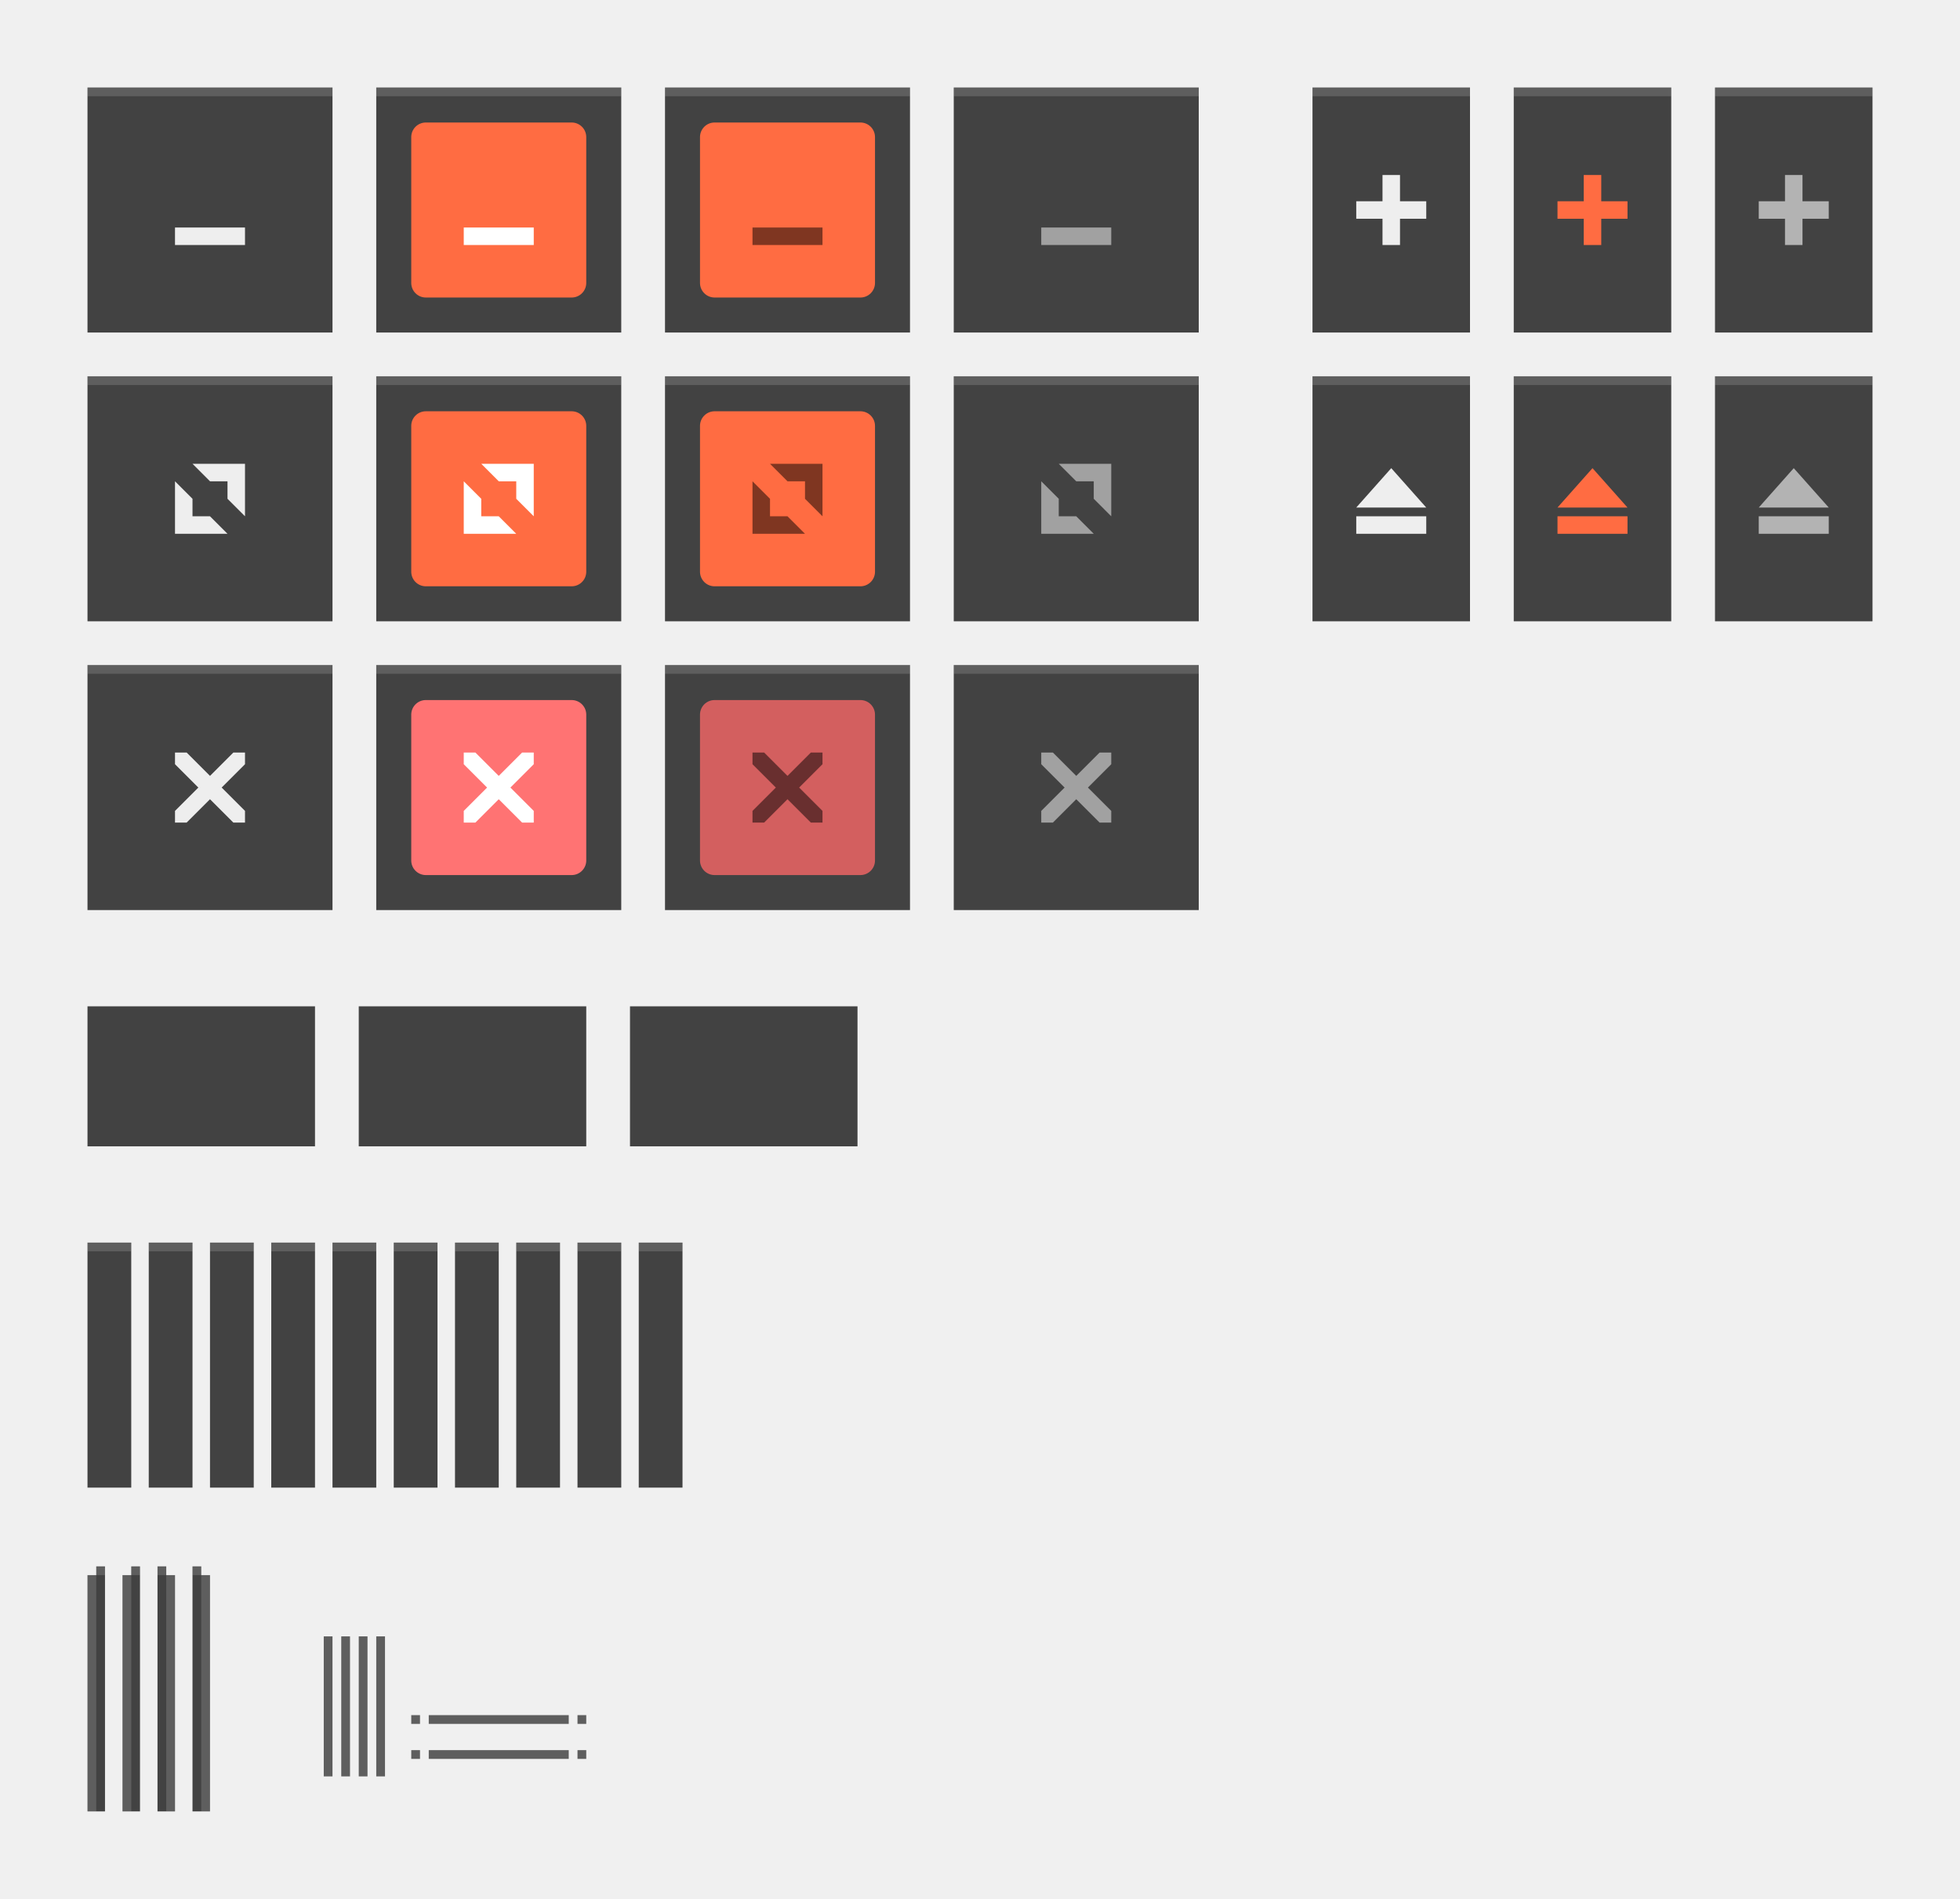
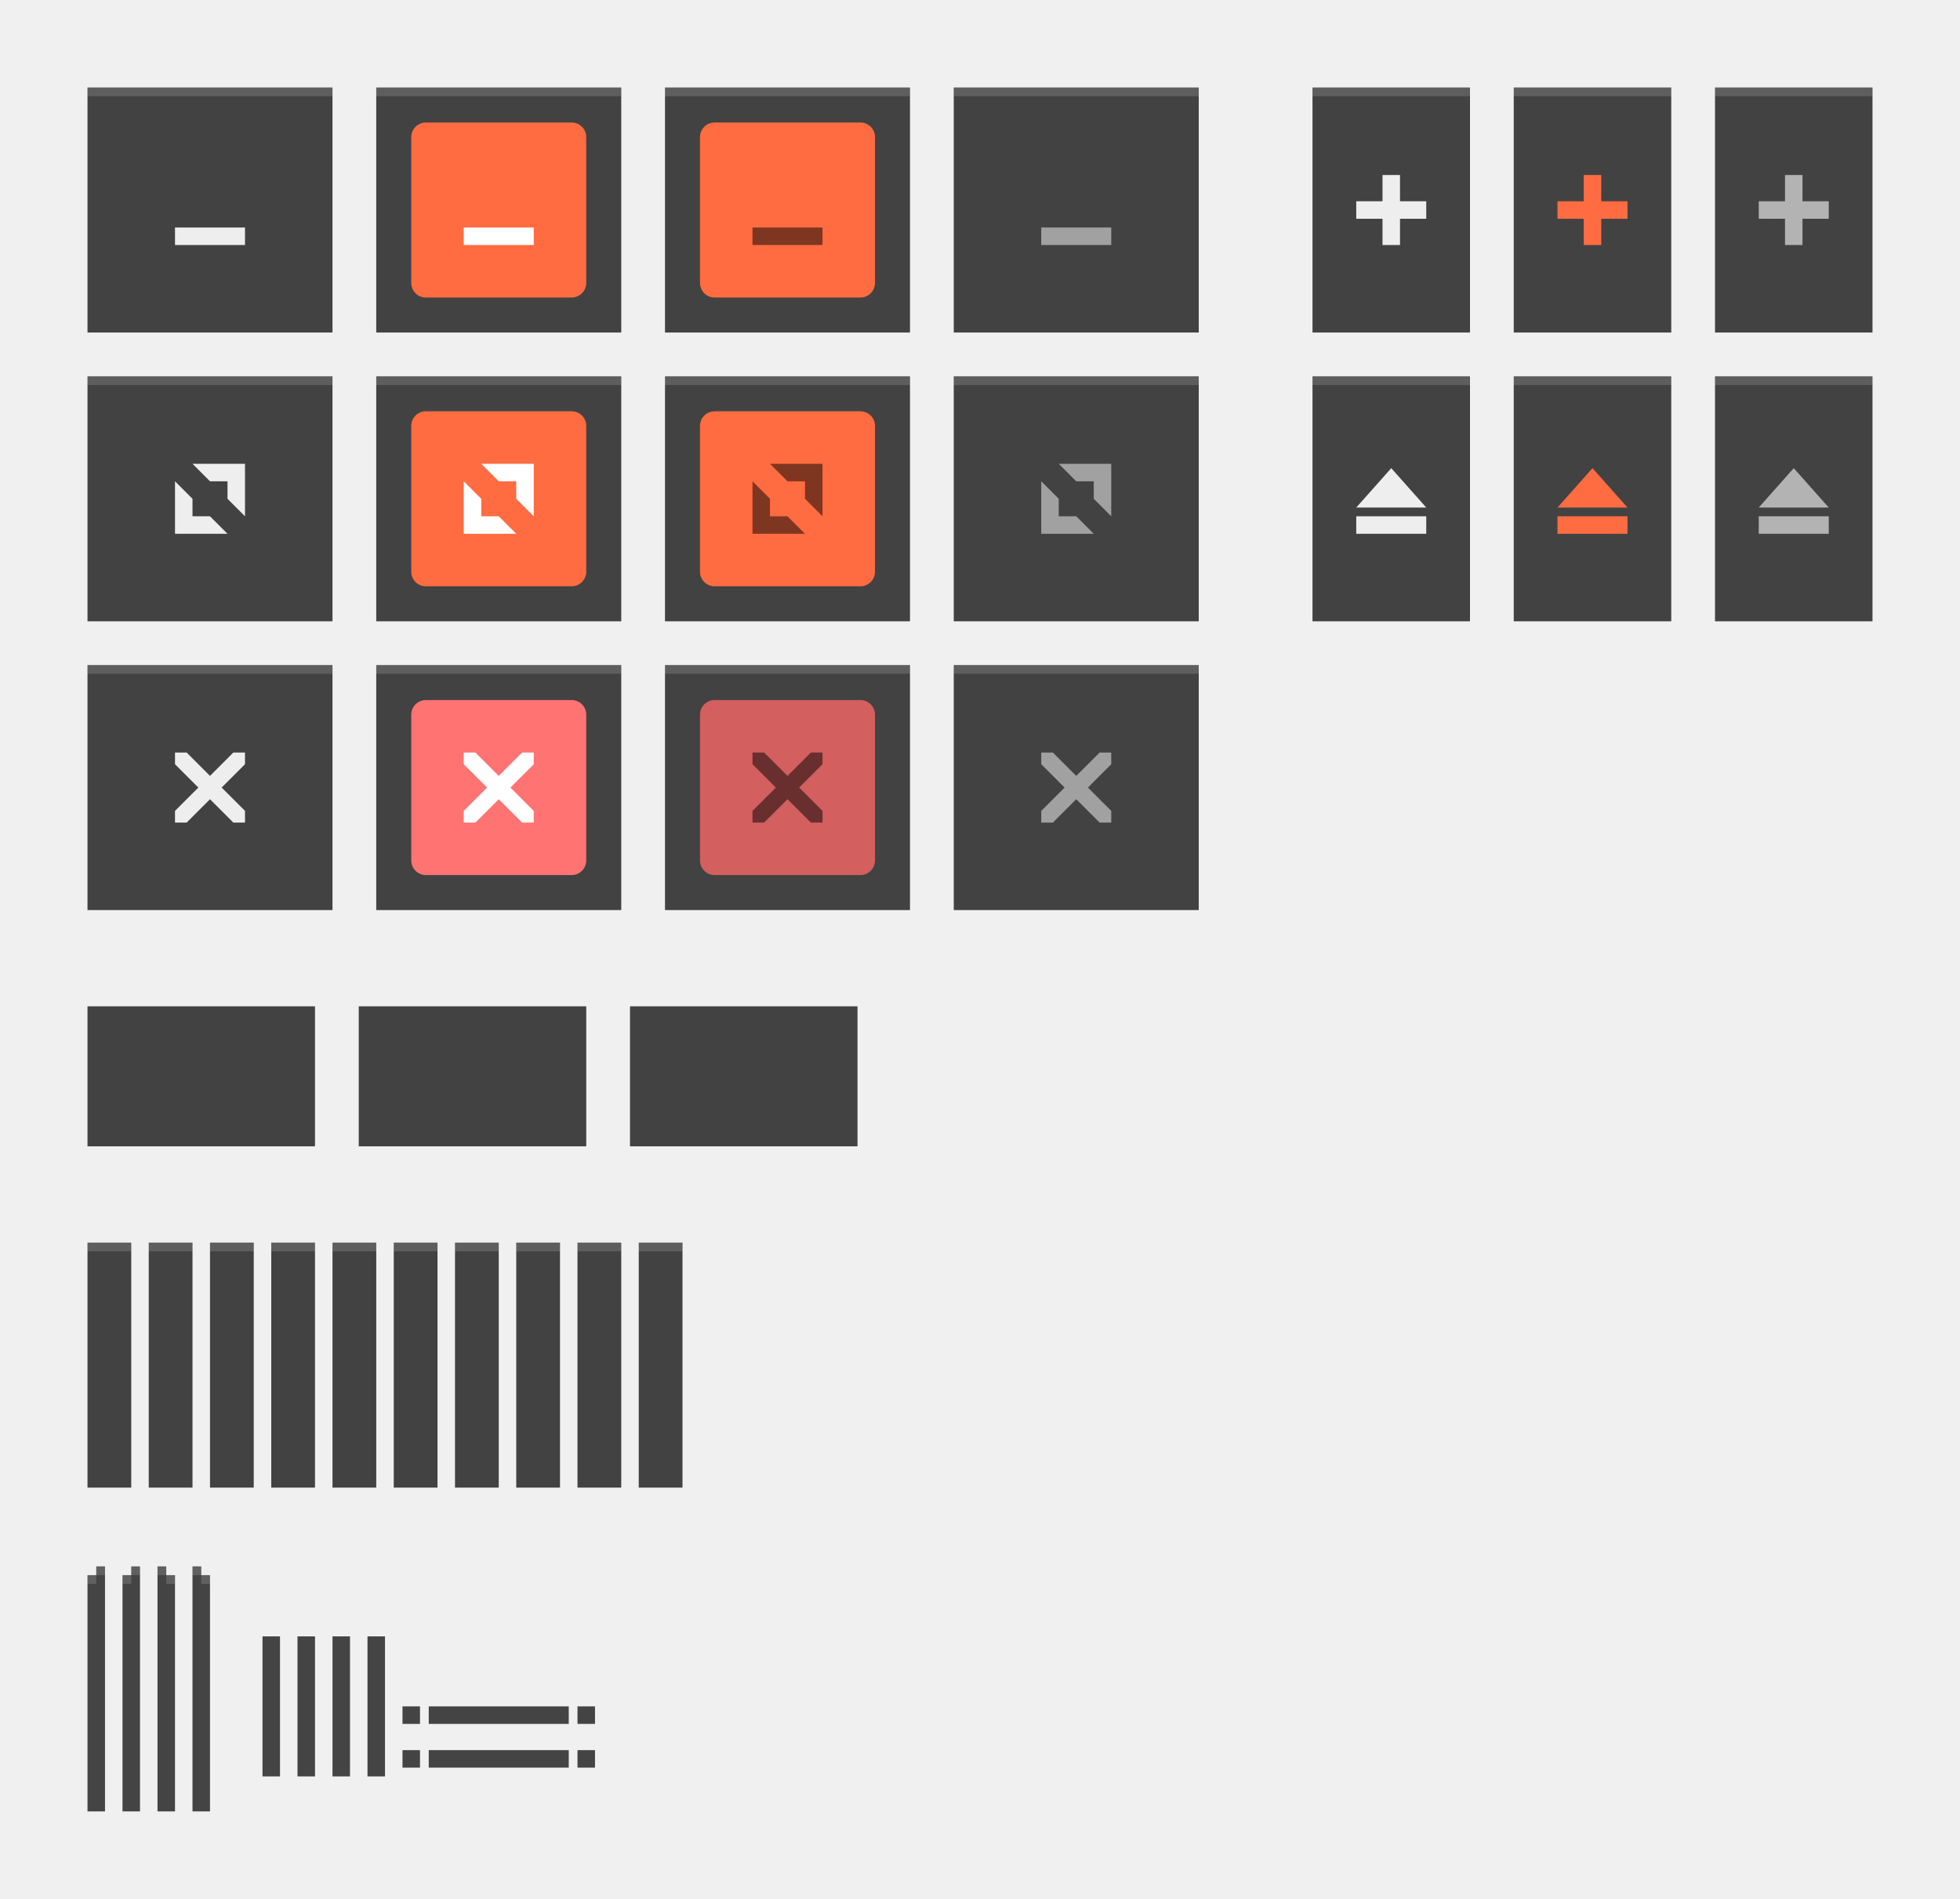
<svg xmlns="http://www.w3.org/2000/svg" xmlns:ns1="http://www.openswatchbook.org/uri/2009/osb" xmlns:xlink="http://www.w3.org/1999/xlink" width="224" height="217" viewBox="0 0 224 217" id="svg2" version="1.1">
  <defs id="defs4">
    <linearGradient id="selected_bg_color" ns1:paint="solid">
      <stop style="stop-color:#5294e2;stop-opacity:1;" offset="0" id="stop4407" />
    </linearGradient>
    <linearGradient id="selected_fg_color" ns1:paint="solid">
      <stop style="stop-color:#ffffffgit;stop-opacity:1;" offset="0" id="stop4402" />
    </linearGradient>
  </defs>
  <g id="layer1" transform="translate(5,-547.3622)" style="display:inline">
    <rect style="opacity:1;fill:#424242;fill-opacity:1;stroke:none;stroke-width:1;stroke-linecap:butt;stroke-linejoin:round;stroke-miterlimit:4;stroke-dasharray:none;stroke-dashoffset:0;stroke-opacity:1" id="menu-active" width="26" height="16" x="5" y="662.362" />
    <use x="0" y="0" xlink:href="#g4206" id="title-1-active" transform="matrix(0.1785714,0,0,1,4.107143,132)" width="100%" height="100%" />
    <g id="stick-active">
      <use height="100%" width="100%" transform="matrix(0.6428571,0,0,1,141.7857,-2.2617187e-5)" id="use4210" xlink:href="#g4206" y="0" x="0" />
      <g style="fill:#a4aab7;fill-opacity:1" transform="translate(2,2.999989)" id="g5140">
        <rect style="opacity:1;fill:#eeeeee;fill-opacity:1;stroke:none;stroke-width:1;stroke-linecap:butt;stroke-linejoin:round;stroke-miterlimit:4;stroke-dasharray:none;stroke-dashoffset:0;stroke-opacity:1" id="rect5123" width="2" height="8" x="151" y="564.362" />
        <rect style="opacity:1;fill:#eeeeee;fill-opacity:1;stroke:none;stroke-width:1;stroke-linecap:butt;stroke-linejoin:round;stroke-miterlimit:4;stroke-dasharray:none;stroke-dashoffset:0;stroke-opacity:1" id="rect5123-1" width="2" height="8" x="567.362" y="-156" transform="rotate(90)" />
      </g>
    </g>
    <g id="stick-pressed">
      <use height="100%" width="100%" transform="translate(23,-7.3828127e-6)" id="use5113" xlink:href="#use4210" y="0" x="0" />
      <g style="fill:#5294e2;fill-opacity:1" transform="translate(25,2.999981)" id="g5140-7">
        <rect style="opacity:1;fill:#ff6c42;fill-opacity:1;stroke:none;stroke-width:1;stroke-linecap:butt;stroke-linejoin:round;stroke-miterlimit:4;stroke-dasharray:none;stroke-dashoffset:0;stroke-opacity:1" id="rect5123-7" width="2" height="8" x="151" y="564.362" />
        <rect style="opacity:1;fill:#ff6c42;fill-opacity:1;stroke:none;stroke-width:1;stroke-linecap:butt;stroke-linejoin:round;stroke-miterlimit:4;stroke-dasharray:none;stroke-dashoffset:0;stroke-opacity:1" id="rect5123-1-1" width="2" height="8" x="567.362" y="-156" transform="rotate(90)" />
      </g>
    </g>
    <g id="stick-inactive">
      <use height="100%" width="100%" transform="translate(46,-7.3828127e-6)" id="use5115" xlink:href="#use4210" y="0" x="0" />
      <g style="fill:#b9bfce;fill-opacity:1" transform="translate(48,2.999981)" id="g5140-1">
        <rect style="opacity:1;fill:#b3b3b3;fill-opacity:1;stroke:none;stroke-width:1;stroke-linecap:butt;stroke-linejoin:round;stroke-miterlimit:4;stroke-dasharray:none;stroke-dashoffset:0;stroke-opacity:1" id="rect5123-5" width="2" height="8" x="151" y="564.362" />
        <rect style="opacity:1;fill:#b3b3b3;fill-opacity:1;stroke:none;stroke-width:1;stroke-linecap:butt;stroke-linejoin:round;stroke-miterlimit:4;stroke-dasharray:none;stroke-dashoffset:0;stroke-opacity:1" id="rect5123-1-9" width="2" height="8" x="567.362" y="-156" transform="rotate(90)" />
      </g>
    </g>
    <g id="shade-active">
      <use height="100%" width="100%" transform="translate(-3.4e-7,32.99999)" id="use5117" xlink:href="#use4210" y="0" x="0" />
      <g style="fill:#a4aab7;fill-opacity:1" transform="translate(-4.68e-6,-1.000023)" id="g5193">
        <rect transform="rotate(90)" y="-158" x="607.362" height="8" width="2" id="rect5123-1-7" style="opacity:1;fill:#eeeeee;fill-opacity:1;stroke:none;stroke-width:1;stroke-linecap:butt;stroke-linejoin:round;stroke-miterlimit:4;stroke-dasharray:none;stroke-dashoffset:0;stroke-opacity:1" />
        <path style="opacity:1;fill:#eeeeee;fill-opacity:1;stroke:none;stroke-width:1;stroke-linecap:butt;stroke-linejoin:round;stroke-miterlimit:4;stroke-dasharray:none;stroke-dashoffset:0;stroke-opacity:1" d="m 154,601.862 4,4.5 h -8 z" id="rect5190" />
      </g>
    </g>
    <g id="shade-pressed">
      <use height="100%" width="100%" transform="translate(23,32.99999)" id="use5119" xlink:href="#use4210" y="0" x="0" />
      <g style="fill:#5294e2;fill-opacity:1" transform="translate(23,-1.000023)" id="g5193-7">
        <rect transform="rotate(90)" y="-158" x="607.362" height="8" width="2" id="rect5123-1-7-6" style="opacity:1;fill:#ff6c42;fill-opacity:1;stroke:none;stroke-width:1;stroke-linecap:butt;stroke-linejoin:round;stroke-miterlimit:4;stroke-dasharray:none;stroke-dashoffset:0;stroke-opacity:1" />
        <path style="opacity:1;fill:#ff6c42;fill-opacity:1;stroke:none;stroke-width:1;stroke-linecap:butt;stroke-linejoin:round;stroke-miterlimit:4;stroke-dasharray:none;stroke-dashoffset:0;stroke-opacity:1" d="m 154,601.862 4,4.5 h -8 z" id="rect5190-7" />
      </g>
    </g>
    <g id="shade-inactive">
      <use height="100%" width="100%" transform="translate(46,32.99999)" id="use5121" xlink:href="#use4210" y="0" x="0" />
      <g style="fill:#b9bfce;fill-opacity:1" transform="translate(46,-1.000023)" id="g5193-3">
        <rect transform="rotate(90)" y="-158" x="607.362" height="8" width="2" id="rect5123-1-7-65" style="opacity:1;fill:#b3b3b3;fill-opacity:1;stroke:none;stroke-width:1;stroke-linecap:butt;stroke-linejoin:round;stroke-miterlimit:4;stroke-dasharray:none;stroke-dashoffset:0;stroke-opacity:1" />
        <path style="opacity:1;fill:#b3b3b3;fill-opacity:1;stroke:none;stroke-width:1;stroke-linecap:butt;stroke-linejoin:round;stroke-miterlimit:4;stroke-dasharray:none;stroke-dashoffset:0;stroke-opacity:1" d="m 154,601.862 4,4.5 h -8 z" id="rect5190-6" />
      </g>
    </g>
    <use x="0" y="0" xlink:href="#menu-active" id="menu-inactive" transform="translate(62,-2.2617187e-5)" width="100%" height="100%" />
    <use x="0" y="0" xlink:href="#menu-active" id="menu-pressed" transform="translate(31,-2.2617187e-5)" width="100%" height="100%" />
    <use x="0" y="0" xlink:href="#title-1-active" id="title-2-active" transform="translate(7,-2.6171874e-6)" width="100%" height="100%" />
    <use x="0" y="0" xlink:href="#title-1-active" id="title-3-active" transform="translate(14,-2.6171872e-6)" width="100%" height="100%" />
    <use x="0" y="0" xlink:href="#title-1-active" id="title-4-active" transform="translate(21,-2.6171874e-6)" width="100%" height="100%" />
    <use x="0" y="0" xlink:href="#title-1-active" id="title-5-active" transform="translate(28,-2.6171874e-6)" width="100%" height="100%" />
    <use x="0" y="0" xlink:href="#title-1-active" id="title-1-inactive" transform="translate(35,-2.6171874e-6)" width="100%" height="100%" />
    <use x="0" y="0" xlink:href="#title-1-active" id="title-2-inactive" transform="translate(42,-2.6171874e-6)" width="100%" height="100%" />
    <use x="0" y="0" xlink:href="#title-1-active" id="title-3-inactive" transform="translate(49,-2.6171874e-6)" width="100%" height="100%" />
    <use x="0" y="0" xlink:href="#title-1-active" id="title-4-inactive" transform="translate(56,-2.6171874e-6)" width="100%" height="100%" />
    <use x="0" y="0" xlink:href="#title-1-active" id="title-5-inactive" transform="translate(63,-2.6171874e-6)" width="100%" height="100%" />
-     <g id="top-left-active">
-       <path id="rect4138-9" transform="translate(0,552.3622)" d="m 6,174 v 1 H 5 v 27 h 2 v -28 z" style="opacity:1;fill:#424242;fill-opacity:1;stroke:none;stroke-width:1;stroke-linecap:butt;stroke-linejoin:round;stroke-miterlimit:4;stroke-dasharray:none;stroke-dashoffset:0;stroke-opacity:1" />
-       <rect y="726.362" x="6" height="1" width="1" id="rect5348" style="opacity:0.15;fill:#ffffff;fill-opacity:1;stroke:none;stroke-width:1;stroke-linecap:butt;stroke-linejoin:round;stroke-miterlimit:4;stroke-dasharray:none;stroke-dashoffset:0;stroke-opacity:1" />
-       <rect y="727.362" x="5" height="27" width="1" id="rect5350" style="opacity:0.15;fill:#ffffff;fill-opacity:1;stroke:none;stroke-width:5.196;stroke-linecap:butt;stroke-linejoin:round;stroke-miterlimit:4;stroke-dasharray:none;stroke-dashoffset:0;stroke-opacity:1" />
-     </g>
-     <use x="0" y="0" xlink:href="#top-left-active" id="top-left-inactive" transform="translate(4,-2.2617187e-5)" width="100%" height="100%" />
-     <use x="0" y="0" xlink:href="#top-left-active" id="top-right-active" transform="matrix(-1,0,0,1,20,-2.2617187e-5)" width="100%" height="100%" />
-     <use x="0" y="0" xlink:href="#top-left-active" id="top-right-inactive" transform="matrix(-1,0,0,1,24,-2.2617187e-5)" width="100%" height="100%" />
-     <rect style="opacity:1;fill:#5e5e5e;fill-opacity:1;stroke:none;stroke-width:1;stroke-linecap:butt;stroke-linejoin:round;stroke-miterlimit:4;stroke-dasharray:none;stroke-dashoffset:0;stroke-opacity:1" id="right-active" width="1" height="16" x="-37" y="734.362" transform="scale(-1,1)" />
-     <rect style="opacity:1;fill:#5e5e5e;fill-opacity:1;stroke:none;stroke-width:1;stroke-linecap:butt;stroke-linejoin:round;stroke-miterlimit:4;stroke-dasharray:none;stroke-dashoffset:0;stroke-opacity:1" id="right-inactive" width="1" height="16" x="-39" y="734.362" transform="scale(-1,1)" />
-     <rect style="opacity:1;fill:#5e5e5e;fill-opacity:1;stroke:none;stroke-width:0.577;stroke-linecap:butt;stroke-linejoin:round;stroke-miterlimit:4;stroke-dasharray:none;stroke-dashoffset:0;stroke-opacity:1" id="bottom-inactive" width="1" height="16" x="-748.362" y="-60" transform="matrix(0,-1,-1,0,0,0)" />
-     <rect style="opacity:1;fill:#5e5e5e;fill-opacity:1;stroke:none;stroke-width:1;stroke-linecap:butt;stroke-linejoin:round;stroke-miterlimit:4;stroke-dasharray:none;stroke-dashoffset:0;stroke-opacity:1" id="left-active" width="1" height="16" x="-33" y="734.362" transform="scale(-1,1)" />
-     <rect style="opacity:1;fill:#5e5e5e;fill-opacity:1;stroke:none;stroke-width:1;stroke-linecap:butt;stroke-linejoin:round;stroke-miterlimit:4;stroke-dasharray:none;stroke-dashoffset:0;stroke-opacity:1" id="left-inactive" width="1" height="16" x="-35" y="734.362" transform="scale(-1,1)" />
-     <rect style="opacity:1;fill:#5e5e5e;fill-opacity:1;stroke:none;stroke-width:0.577;stroke-linecap:butt;stroke-linejoin:round;stroke-miterlimit:4;stroke-dasharray:none;stroke-dashoffset:0;stroke-opacity:1" id="bottom-active" width="1" height="16" x="-744.362" y="-60" transform="matrix(0,-1,-1,0,0,0)" />
-     <path style="opacity:1;fill:#5e5e5e;fill-opacity:1;stroke:none;stroke-width:0.333;stroke-linecap:butt;stroke-linejoin:round;stroke-miterlimit:4;stroke-dasharray:none;stroke-dashoffset:0;stroke-opacity:1" d="m 42,743.362 v 0.667 0.333 H 42.333 43 v -1 z" id="bottom-left-active" />
-     <path style="opacity:1;fill:#5e5e5e;fill-opacity:1;stroke:none;stroke-width:0.333;stroke-linecap:butt;stroke-linejoin:round;stroke-miterlimit:4;stroke-dasharray:none;stroke-dashoffset:0;stroke-opacity:1" d="m 61,743.362 v 1 H 61.667 62 v -0.333 -0.667 z" id="bottom-right-active" />
-     <path style="opacity:1;fill:#5e5e5e;fill-opacity:1;stroke:none;stroke-width:0.333;stroke-linecap:butt;stroke-linejoin:round;stroke-miterlimit:4;stroke-dasharray:none;stroke-dashoffset:0;stroke-opacity:1" d="m 61,747.362 v 1 H 61.667 62 v -0.333 -0.667 z" id="bottom-right-inactive" />
-     <path style="opacity:1;fill:#5e5e5e;fill-opacity:1;stroke:none;stroke-width:0.333;stroke-linecap:butt;stroke-linejoin:round;stroke-miterlimit:4;stroke-dasharray:none;stroke-dashoffset:0;stroke-opacity:1" d="m 42,747.362 v 0.667 0.333 H 42.333 43 v -1 z" id="bottom-left-inactive" />
    <g id="close-active">
      <use height="100%" width="100%" transform="translate(0,65.99998)" id="use4234" xlink:href="#g4206" y="0" x="0" />
      <g id="titlebutton-close-dark" transform="translate(-483,-133)">
        <rect style="opacity:1;fill:#3399ff;fill-opacity:0;stroke:none;stroke-width:1;stroke-miterlimit:4;stroke-dasharray:none;stroke-dashoffset:0;stroke-opacity:1" id="rect7256" width="20" height="20" x="492" y="760.362" ry="1.667" />
        <path style="fill:#eeeeee;fill-opacity:1;stroke:none" d="m 498,766.362 v 1.333 l 2.667,2.667 -2.667,2.667 v 1.333 h 1.333 l 2.667,-2.667 2.667,2.667 h 1.333 v -1.333 l -2.667,-2.667 2.667,-2.667 v -1.333 h -1.333 l -2.667,2.667 -2.667,-2.667 z" id="path7264" />
      </g>
    </g>
    <g id="hide-active">
      <g style="opacity:1" id="g4206">
        <rect style="opacity:1;fill:#424242;fill-opacity:1;stroke:none;stroke-width:1;stroke-linecap:butt;stroke-linejoin:round;stroke-miterlimit:4;stroke-dasharray:none;stroke-dashoffset:0;stroke-opacity:1" id="rect4138" width="28" height="28" x="5" y="557.362" />
        <rect style="opacity:0.15;fill:#ffffff;fill-opacity:1;stroke:none;stroke-width:1;stroke-linecap:butt;stroke-linejoin:round;stroke-miterlimit:4;stroke-dasharray:none;stroke-dashoffset:0;stroke-opacity:1" id="rect4204" width="28" height="1" x="5" y="557.362" />
      </g>
      <g id="titlebutton-minimize-dark" transform="translate(-435,-198.9999)">
        <rect style="opacity:1;fill:#3399ff;fill-opacity:0;stroke:none;stroke-width:1;stroke-miterlimit:4;stroke-dasharray:none;stroke-dashoffset:0;stroke-opacity:1" id="rect7258" width="20" height="20" x="444" y="760.362" ry="1.667" />
        <rect y="772.362" x="450" height="2" width="8" id="rect7268" style="opacity:1;fill:#eeeeee;fill-opacity:1;stroke:none;stroke-width:1;stroke-miterlimit:4;stroke-dasharray:none;stroke-dashoffset:0;stroke-opacity:1" />
      </g>
    </g>
    <g id="maximize-active">
      <use height="100%" width="100%" transform="translate(0,32.99998)" id="use4220" xlink:href="#g4206" y="0" x="0" />
      <g id="titlebutton-maximize-dark" transform="translate(-459,-166)">
        <rect ry="1.667" y="760.362" x="468" height="20" width="20" id="rect7262" style="opacity:1;fill:#3399ff;fill-opacity:0;stroke:none;stroke-width:1;stroke-miterlimit:4;stroke-dasharray:none;stroke-dashoffset:0;stroke-opacity:1" />
        <path id="path7272" d="m 476,766.362 2,2 h 2 v 2 l 2,2 v -6 z m -2,2 v 6 h 6 l -2,-2 h -2 v -2 z" style="fill:#eeeeee;fill-opacity:1;fill-rule:evenodd;stroke:none;stroke-width:1px;stroke-linecap:butt;stroke-linejoin:miter;stroke-opacity:1" />
      </g>
    </g>
    <g id="close-prelight">
      <use height="100%" width="100%" transform="translate(33,65.99998)" id="use4226" xlink:href="#g4206" y="0" x="0" />
      <g id="titlebutton-close-hover-dark" transform="translate(-450,-165)">
        <rect ry="1.667" y="792.362" x="492" height="20" width="20" id="rect7274" style="opacity:1;fill:#ff7373;fill-opacity:1;stroke:none;stroke-width:1;stroke-miterlimit:4;stroke-dasharray:none;stroke-dashoffset:0;stroke-opacity:1" />
        <path id="path7276" d="m 498,798.362 v 1.333 l 2.667,2.667 -2.667,2.667 v 1.333 h 1.333 l 2.667,-2.667 2.667,2.667 h 1.333 v -1.333 l -2.667,-2.667 2.667,-2.667 v -1.333 h -1.333 l -2.667,2.667 -2.667,-2.667 z" style="fill:#ffffff;fill-opacity:1;stroke:none" />
      </g>
    </g>
    <g id="hide-prelight">
      <use height="100%" width="100%" transform="translate(33,-2.2617187e-5)" id="use4214" xlink:href="#g4206" y="0" x="0" />
      <g id="titlebutton-minimize-hover-dark" transform="translate(-402,-231)">
        <rect ry="1.667" y="792.362" x="444" height="20" width="20" id="rect7278" style="opacity:1;fill:#ff6c42;fill-opacity:1;stroke:none;stroke-width:1;stroke-miterlimit:4;stroke-dasharray:none;stroke-dashoffset:0;stroke-opacity:1" />
        <rect style="opacity:1;fill:#ffffff;fill-opacity:1;stroke:none;stroke-width:1;stroke-miterlimit:4;stroke-dasharray:none;stroke-dashoffset:0;stroke-opacity:1" id="rect7280" width="8" height="2" x="450" y="804.362" />
      </g>
    </g>
    <g id="maximize-prelight">
      <use height="100%" width="100%" transform="translate(33,32.99998)" id="use4222" xlink:href="#g4206" y="0" x="0" />
      <g id="titlebutton-maximize-hover-dark" transform="translate(-426,-198)">
        <rect style="opacity:1;fill:#ff6c42;fill-opacity:1;stroke:none;stroke-width:1;stroke-miterlimit:4;stroke-dasharray:none;stroke-dashoffset:0;stroke-opacity:1" id="rect7282" width="20" height="20" x="468" y="792.362" ry="1.667" />
        <path style="fill:#ffffff;fill-opacity:1;fill-rule:evenodd;stroke:none;stroke-width:1px;stroke-linecap:butt;stroke-linejoin:miter;stroke-opacity:1" d="m 476,798.362 2,2 h 2 v 2 l 2,2 v -6 z m -2,2 v 6 h 6 l -2,-2 h -2 v -2 z" id="path7284" />
      </g>
    </g>
    <g id="close-inactive">
      <use height="100%" width="100%" transform="translate(99,65.99998)" id="use4238" xlink:href="#g4206" y="0" x="0" />
      <g id="titlebutton-close-backdrop-dark" transform="translate(-464.0001,-133)">
        <g transform="translate(-8.3841861e-7,-6.0161582e-5)" id="titlebutton-close-backdrop-dark-5">
          <path style="opacity:0.5;fill:#ffffff;fill-opacity:1;stroke:none" d="m 578,766.362 v 1.333 l 2.667,2.667 -2.667,2.667 v 1.333 h 1.333 l 2.667,-2.667 2.667,2.667 h 1.333 v -1.333 l -2.667,-2.667 2.667,-2.667 v -1.333 h -1.333 l -2.667,2.667 -2.667,-2.667 z" id="path7288-2" />
          <rect style="opacity:1;fill:#3399ff;fill-opacity:0;stroke:none;stroke-width:1;stroke-miterlimit:4;stroke-dasharray:none;stroke-dashoffset:0;stroke-opacity:1" id="rect7298-3" width="20" height="20" x="572" y="760.362" ry="1.667" />
        </g>
      </g>
    </g>
    <g id="maximize-inactive">
      <use height="100%" width="100%" transform="translate(99,32.99998)" id="use4232" xlink:href="#g4206" y="0" x="0" />
      <g id="titlebutton-maximize-backdrop-dark" transform="translate(-440.0001,-166)">
        <g transform="translate(-8.3841861e-7,-6.0161582e-5)" id="titlebutton-maximize-backdrop-dark-8">
          <path id="path7296-1" d="m 556,766.362 2,2 h 2 v 2 l 2,2 v -6 z m -2,2 v 6 h 6 l -2,-2 h -2 v -2 z" style="opacity:0.5;fill:#ffffff;fill-opacity:1;fill-rule:evenodd;stroke:none;stroke-width:1px;stroke-linecap:butt;stroke-linejoin:miter;stroke-opacity:1" />
          <rect ry="1.667" y="760.362" x="548" height="20" width="20" id="rect7302-3" style="opacity:1;fill:#3399ff;fill-opacity:0;stroke:none;stroke-width:1;stroke-miterlimit:4;stroke-dasharray:none;stroke-dashoffset:0;stroke-opacity:1" />
        </g>
      </g>
    </g>
    <g id="hide-inactive">
      <use height="100%" width="100%" transform="translate(99,-2.2617187e-5)" id="use4218" xlink:href="#g4206" y="0" x="0" />
      <g id="titlebutton-minimize-backdrop-dark" transform="translate(-416.0001,-199)">
        <g transform="translate(-8.3841861e-7,-6.0161582e-5)" id="titlebutton-minimize-backdrop-dark-1">
          <rect y="772.362" x="530" height="2" width="8" id="rect7292-9" style="opacity:0.5;fill:#ffffff;fill-opacity:1;stroke:none;stroke-width:1;stroke-miterlimit:4;stroke-dasharray:none;stroke-dashoffset:0;stroke-opacity:1" />
          <rect style="opacity:1;fill:#3399ff;fill-opacity:0;stroke:none;stroke-width:1;stroke-miterlimit:4;stroke-dasharray:none;stroke-dashoffset:0;stroke-opacity:1" id="rect7300-9" width="20" height="20" x="524" y="760.362" ry="1.667" />
        </g>
      </g>
    </g>
    <g id="close-pressed">
      <use height="100%" width="100%" transform="translate(66,65.99998)" id="use4236" xlink:href="#g4206" y="0" x="0" />
      <g transform="translate(-417,-165)" id="titlebutton-close-active-dark">
        <rect style="opacity:1;fill:#d35f5f;fill-opacity:1;stroke:none;stroke-width:1;stroke-miterlimit:4;stroke-dasharray:none;stroke-dashoffset:0;stroke-opacity:1" id="rect268" width="20" height="20" x="492" y="792.362" ry="1.667" />
        <path style="opacity:0.5;fill:#000000;fill-opacity:1;stroke:none" d="m 498,798.362 v 1.333 l 2.667,2.667 -2.667,2.667 v 1.333 h 1.333 l 2.667,-2.667 2.667,2.667 h 1.333 v -1.333 l -2.667,-2.667 2.667,-2.667 v -1.333 h -1.333 l -2.667,2.667 -2.667,-2.667 z" id="path270" />
      </g>
    </g>
    <g id="hide-pressed">
      <use height="100%" width="100%" transform="translate(66,-2.2617187e-5)" id="use4216" xlink:href="#g4206" y="0" x="0" />
      <g transform="translate(-369,-231)" id="titlebutton-minimize-active-dark">
        <rect style="opacity:1;fill:#ff6c42;fill-opacity:1;stroke:none;stroke-width:1;stroke-miterlimit:4;stroke-dasharray:none;stroke-dashoffset:0;stroke-opacity:1" id="rect274" width="20" height="20" x="444" y="792.362" ry="1.667" />
        <rect y="804.362" x="450" height="2" width="8" id="rect276" style="opacity:0.5;fill:#000000;fill-opacity:1;stroke:none;stroke-width:1;stroke-miterlimit:4;stroke-dasharray:none;stroke-dashoffset:0;stroke-opacity:1" />
      </g>
    </g>
    <g id="maximize-pressed">
      <use height="100%" width="100%" transform="translate(66,32.99998)" id="use4228" xlink:href="#g4206" y="0" x="0" />
      <g transform="translate(-393,-198)" id="titlebutton-maximize-active-dark">
        <rect ry="1.667" y="792.362" x="468" height="20" width="20" id="rect280" style="opacity:1;fill:#ff6c42;fill-opacity:1;stroke:none;stroke-width:1;stroke-miterlimit:4;stroke-dasharray:none;stroke-dashoffset:0;stroke-opacity:1" />
        <path id="path282" d="m 476,798.362 2,2 h 2 v 2 l 2,2 v -6 z m -2,2 v 6 h 6 l -2,-2 h -2 v -2 z" style="opacity:0.5;fill:#000000;fill-opacity:1;fill-rule:evenodd;stroke:none;stroke-width:1px;stroke-linecap:butt;stroke-linejoin:miter;stroke-opacity:1" />
      </g>
    </g>
+     <g style="display:inline" transform="translate(0,1.4e-5)" id="top-left-active">
+       <path id="rect4138-9" transform="translate(0,552.3622)" d="m 6,174 v 1 H 5 v 27 h 2 v -28 z" style="opacity:1;fill:#444444;fill-opacity:1;stroke:none;stroke-width:1;stroke-linecap:butt;stroke-linejoin:round;stroke-miterlimit:4;stroke-dasharray:none;stroke-dashoffset:0;stroke-opacity:1" />
+       <rect y="726.362" x="6" height="1" width="1" id="rect5348" style="opacity:0.15;fill:#ffffff;fill-opacity:1;stroke:none;stroke-width:1;stroke-linecap:butt;stroke-linejoin:round;stroke-miterlimit:4;stroke-dasharray:none;stroke-dashoffset:0;stroke-opacity:1" />
+       <rect y="727.362" x="5" height="1" width="1" id="rect5350" style="opacity:0.15;fill:#ffffff;fill-opacity:1;stroke:none;stroke-width:1;stroke-linecap:butt;stroke-linejoin:round;stroke-miterlimit:4;stroke-dasharray:none;stroke-dashoffset:0;stroke-opacity:1" />
+     </g>
+     <use style="display:inline" x="0" y="0" xlink:href="#top-left-active" id="top-left-inactive" transform="translate(4,-3.6e-5)" width="100%" height="100%" />
+     <use style="display:inline" x="0" y="0" xlink:href="#top-left-active" id="top-right-active" transform="matrix(-1,0,0,1,20,-3.6e-5)" width="100%" height="100%" />
+     <use style="display:inline" x="0" y="0" xlink:href="#top-left-active" id="top-right-inactive" transform="matrix(-1,0,0,1,24,-3.6e-5)" width="100%" height="100%" />
+     <rect style="display:inline;opacity:1;fill:#444444;fill-opacity:1;stroke:none;stroke-width:1.414;stroke-linecap:butt;stroke-linejoin:round;stroke-miterlimit:4;stroke-dasharray:none;stroke-dashoffset:0;stroke-opacity:1" id="right-active" width="2" height="16" x="-35" y="734.362" transform="scale(-1,1)" />
+     <rect style="display:inline;opacity:1;fill:#444444;fill-opacity:1;stroke:none;stroke-width:1.414;stroke-linecap:butt;stroke-linejoin:round;stroke-miterlimit:4;stroke-dasharray:none;stroke-dashoffset:0;stroke-opacity:1" id="right-inactive" width="2" height="16" x="-39" y="734.362" transform="scale(-1,1)" />
+     <rect style="display:inline;opacity:1;fill:#444444;fill-opacity:1;stroke:none;stroke-width:0.817;stroke-linecap:butt;stroke-linejoin:round;stroke-miterlimit:4;stroke-dasharray:none;stroke-dashoffset:0;stroke-opacity:1" id="bottom-inactive" width="2" height="16" x="-749.362" y="-60" transform="matrix(0,-1,-1,0,0,0)" />
+     <rect style="display:inline;opacity:1;fill:#444444;fill-opacity:1;stroke:none;stroke-width:1.414;stroke-linecap:butt;stroke-linejoin:round;stroke-miterlimit:4;stroke-dasharray:none;stroke-dashoffset:0;stroke-opacity:1" id="left-active" width="2" height="16" x="-27" y="734.362" transform="scale(-1,1)" />
+     <rect style="display:inline;opacity:1;fill:#444444;fill-opacity:1;stroke:none;stroke-width:1.414;stroke-linecap:butt;stroke-linejoin:round;stroke-miterlimit:4;stroke-dasharray:none;stroke-dashoffset:0;stroke-opacity:1" id="left-inactive" width="2" height="16" x="-31" y="734.362" transform="scale(-1,1)" />
+     <rect style="display:inline;opacity:1;fill:#444444;fill-opacity:1;stroke:none;stroke-width:0.816;stroke-linecap:butt;stroke-linejoin:round;stroke-miterlimit:4;stroke-dasharray:none;stroke-dashoffset:0;stroke-opacity:1" id="bottom-active" width="2" height="16" x="-744.362" y="-60" transform="matrix(0,-1,-1,0,0,0)" />
+     <path style="display:inline;opacity:1;fill:#444444;fill-opacity:1;stroke:none;stroke-width:0.667;stroke-linecap:butt;stroke-linejoin:round;stroke-miterlimit:4;stroke-dasharray:none;stroke-dashoffset:0;stroke-opacity:1" d="m 41,742.362 v 1.333 0.667 H 41.667 43 v -2 z" id="bottom-left-active" />
+     <path style="display:inline;opacity:1;fill:#444444;fill-opacity:1;stroke:none;stroke-width:0.667;stroke-linecap:butt;stroke-linejoin:round;stroke-miterlimit:4;stroke-dasharray:none;stroke-dashoffset:0;stroke-opacity:1" d="m 61,742.362 v 2 H 62.333 63 v -0.667 -1.333 z" id="bottom-right-active" />
+     <path style="display:inline;opacity:1;fill:#444444;fill-opacity:1;stroke:none;stroke-width:0.667;stroke-linecap:butt;stroke-linejoin:round;stroke-miterlimit:4;stroke-dasharray:none;stroke-dashoffset:0;stroke-opacity:1" d="m 61,747.362 v 2 H 62.333 63 v -0.667 -1.333 z" id="bottom-right-inactive" />
+     <path style="display:inline;opacity:1;fill:#444444;fill-opacity:1;stroke:none;stroke-width:0.667;stroke-linecap:butt;stroke-linejoin:round;stroke-miterlimit:4;stroke-dasharray:none;stroke-dashoffset:0;stroke-opacity:1" d="m 41,747.362 v 1.333 0.667 H 41.667 43 v -2 z" id="bottom-left-inactive" />
  </g>
</svg>
